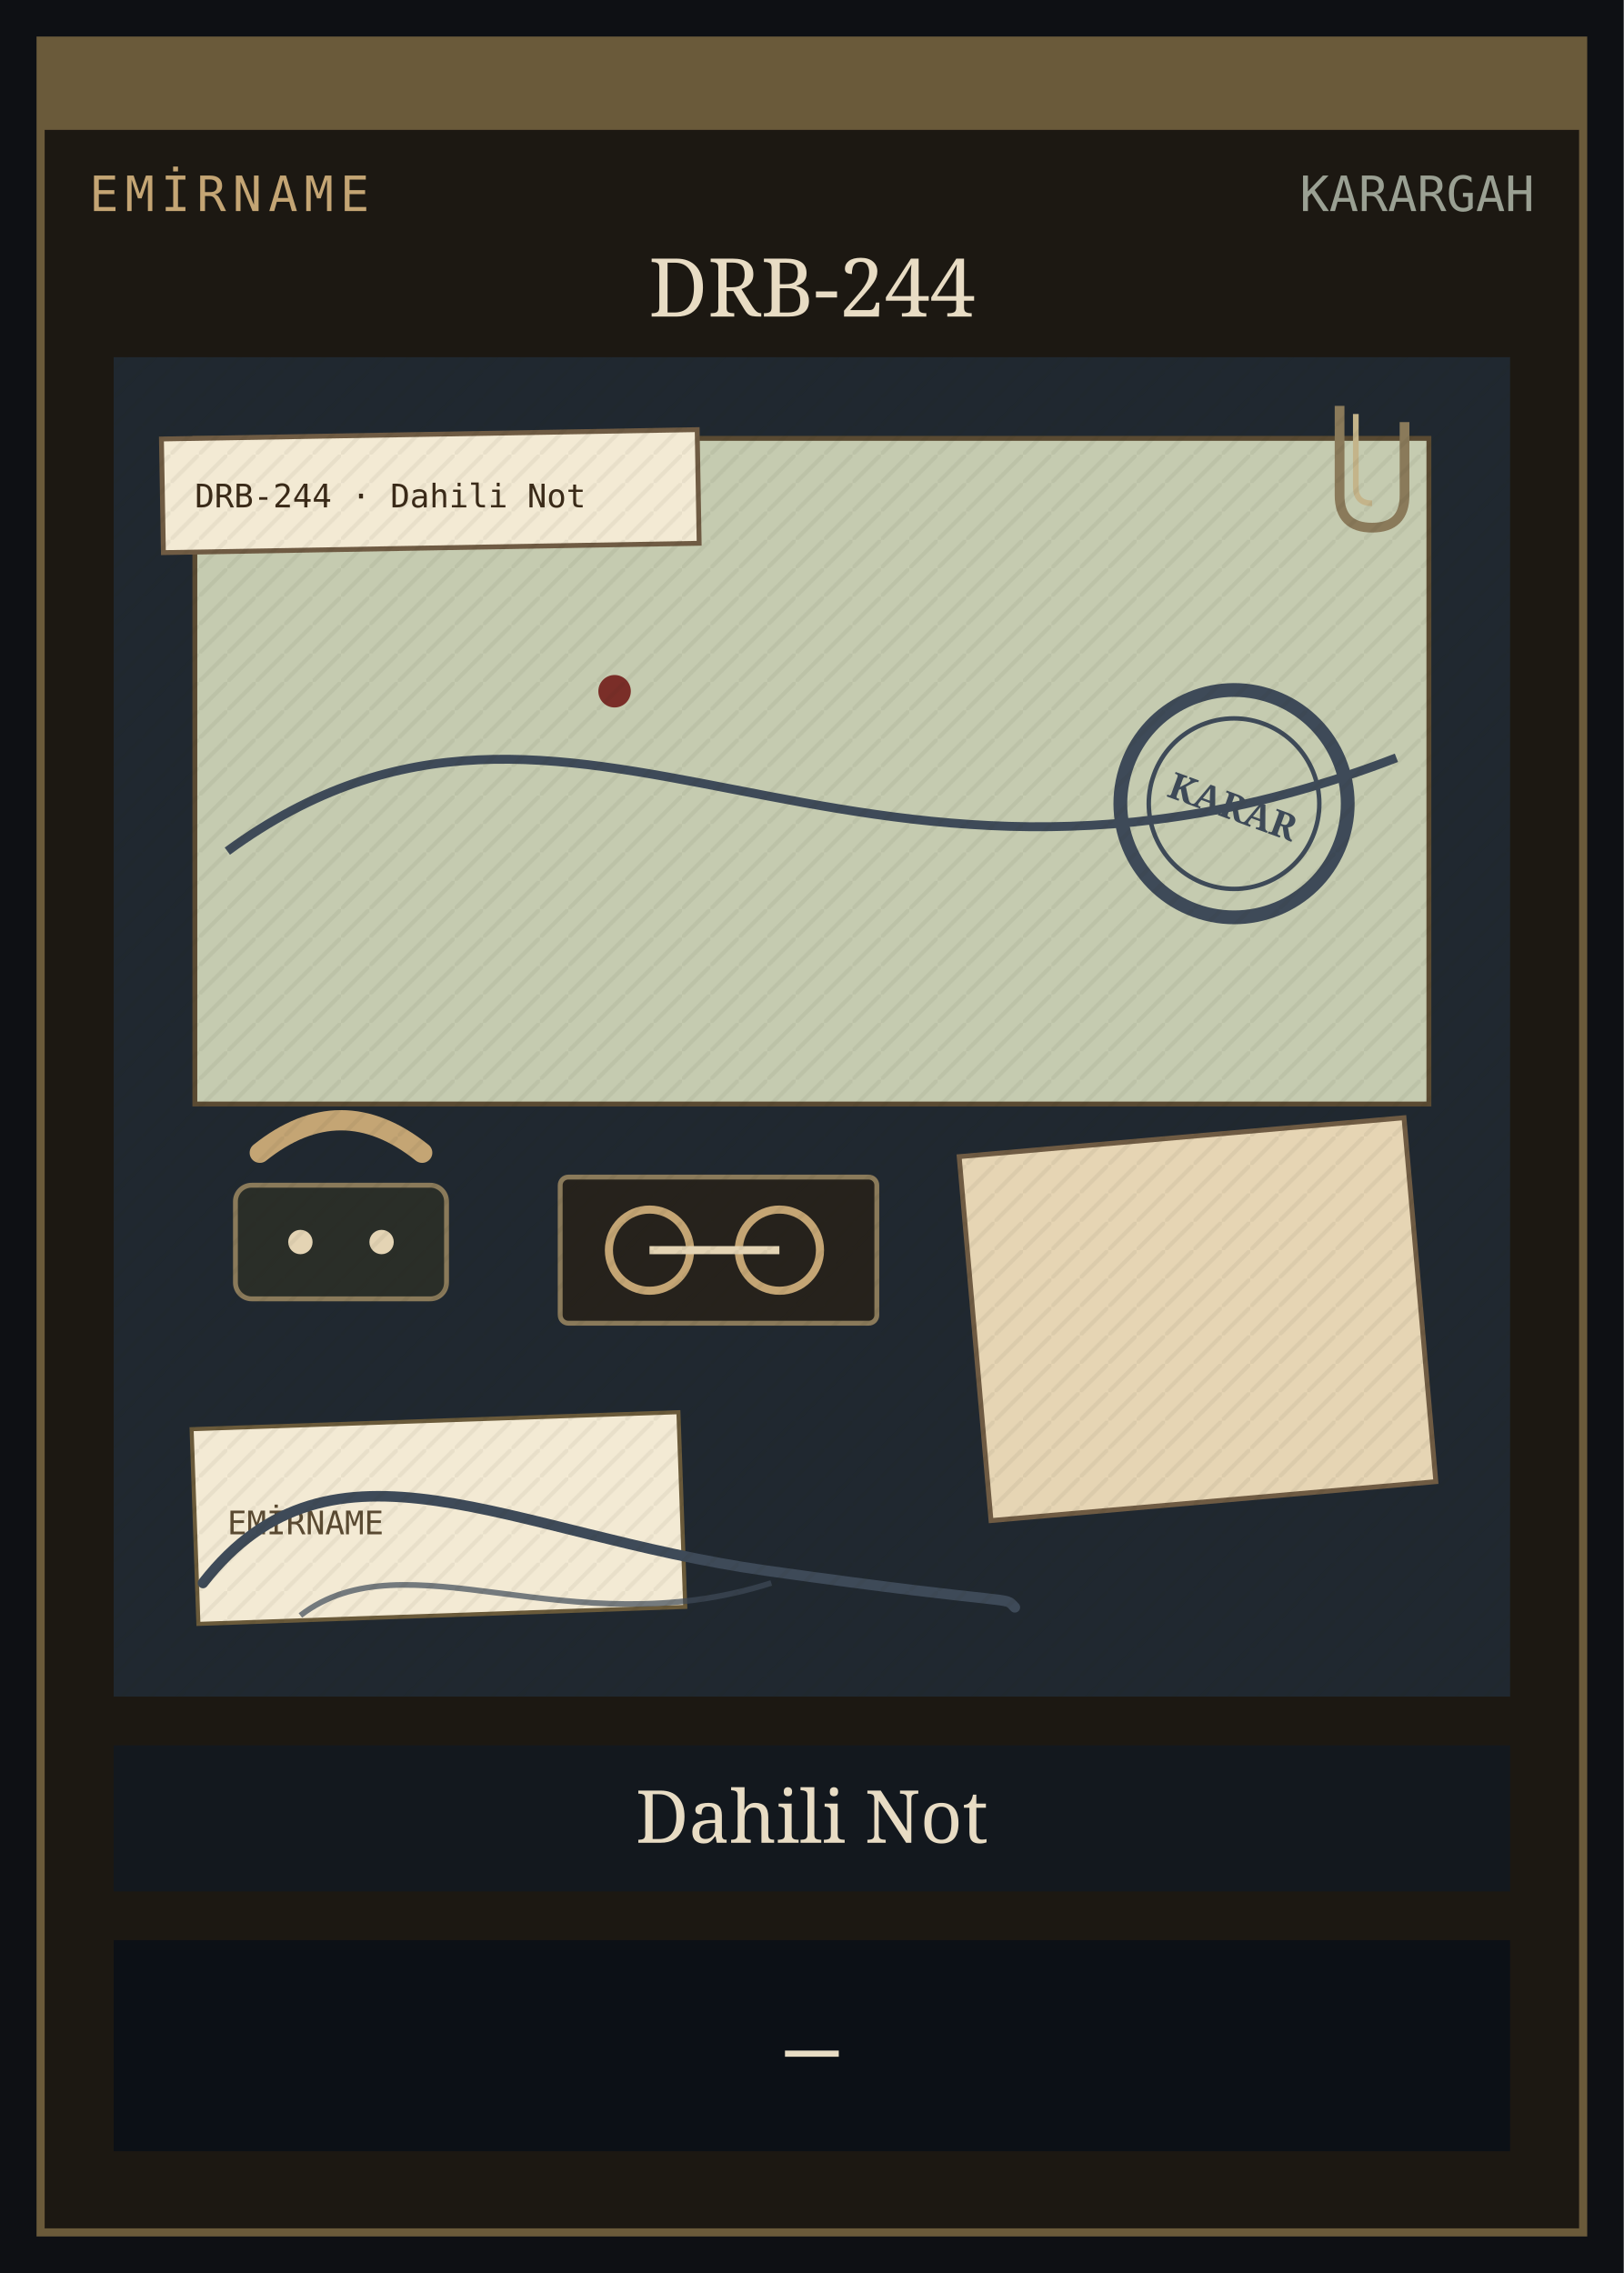
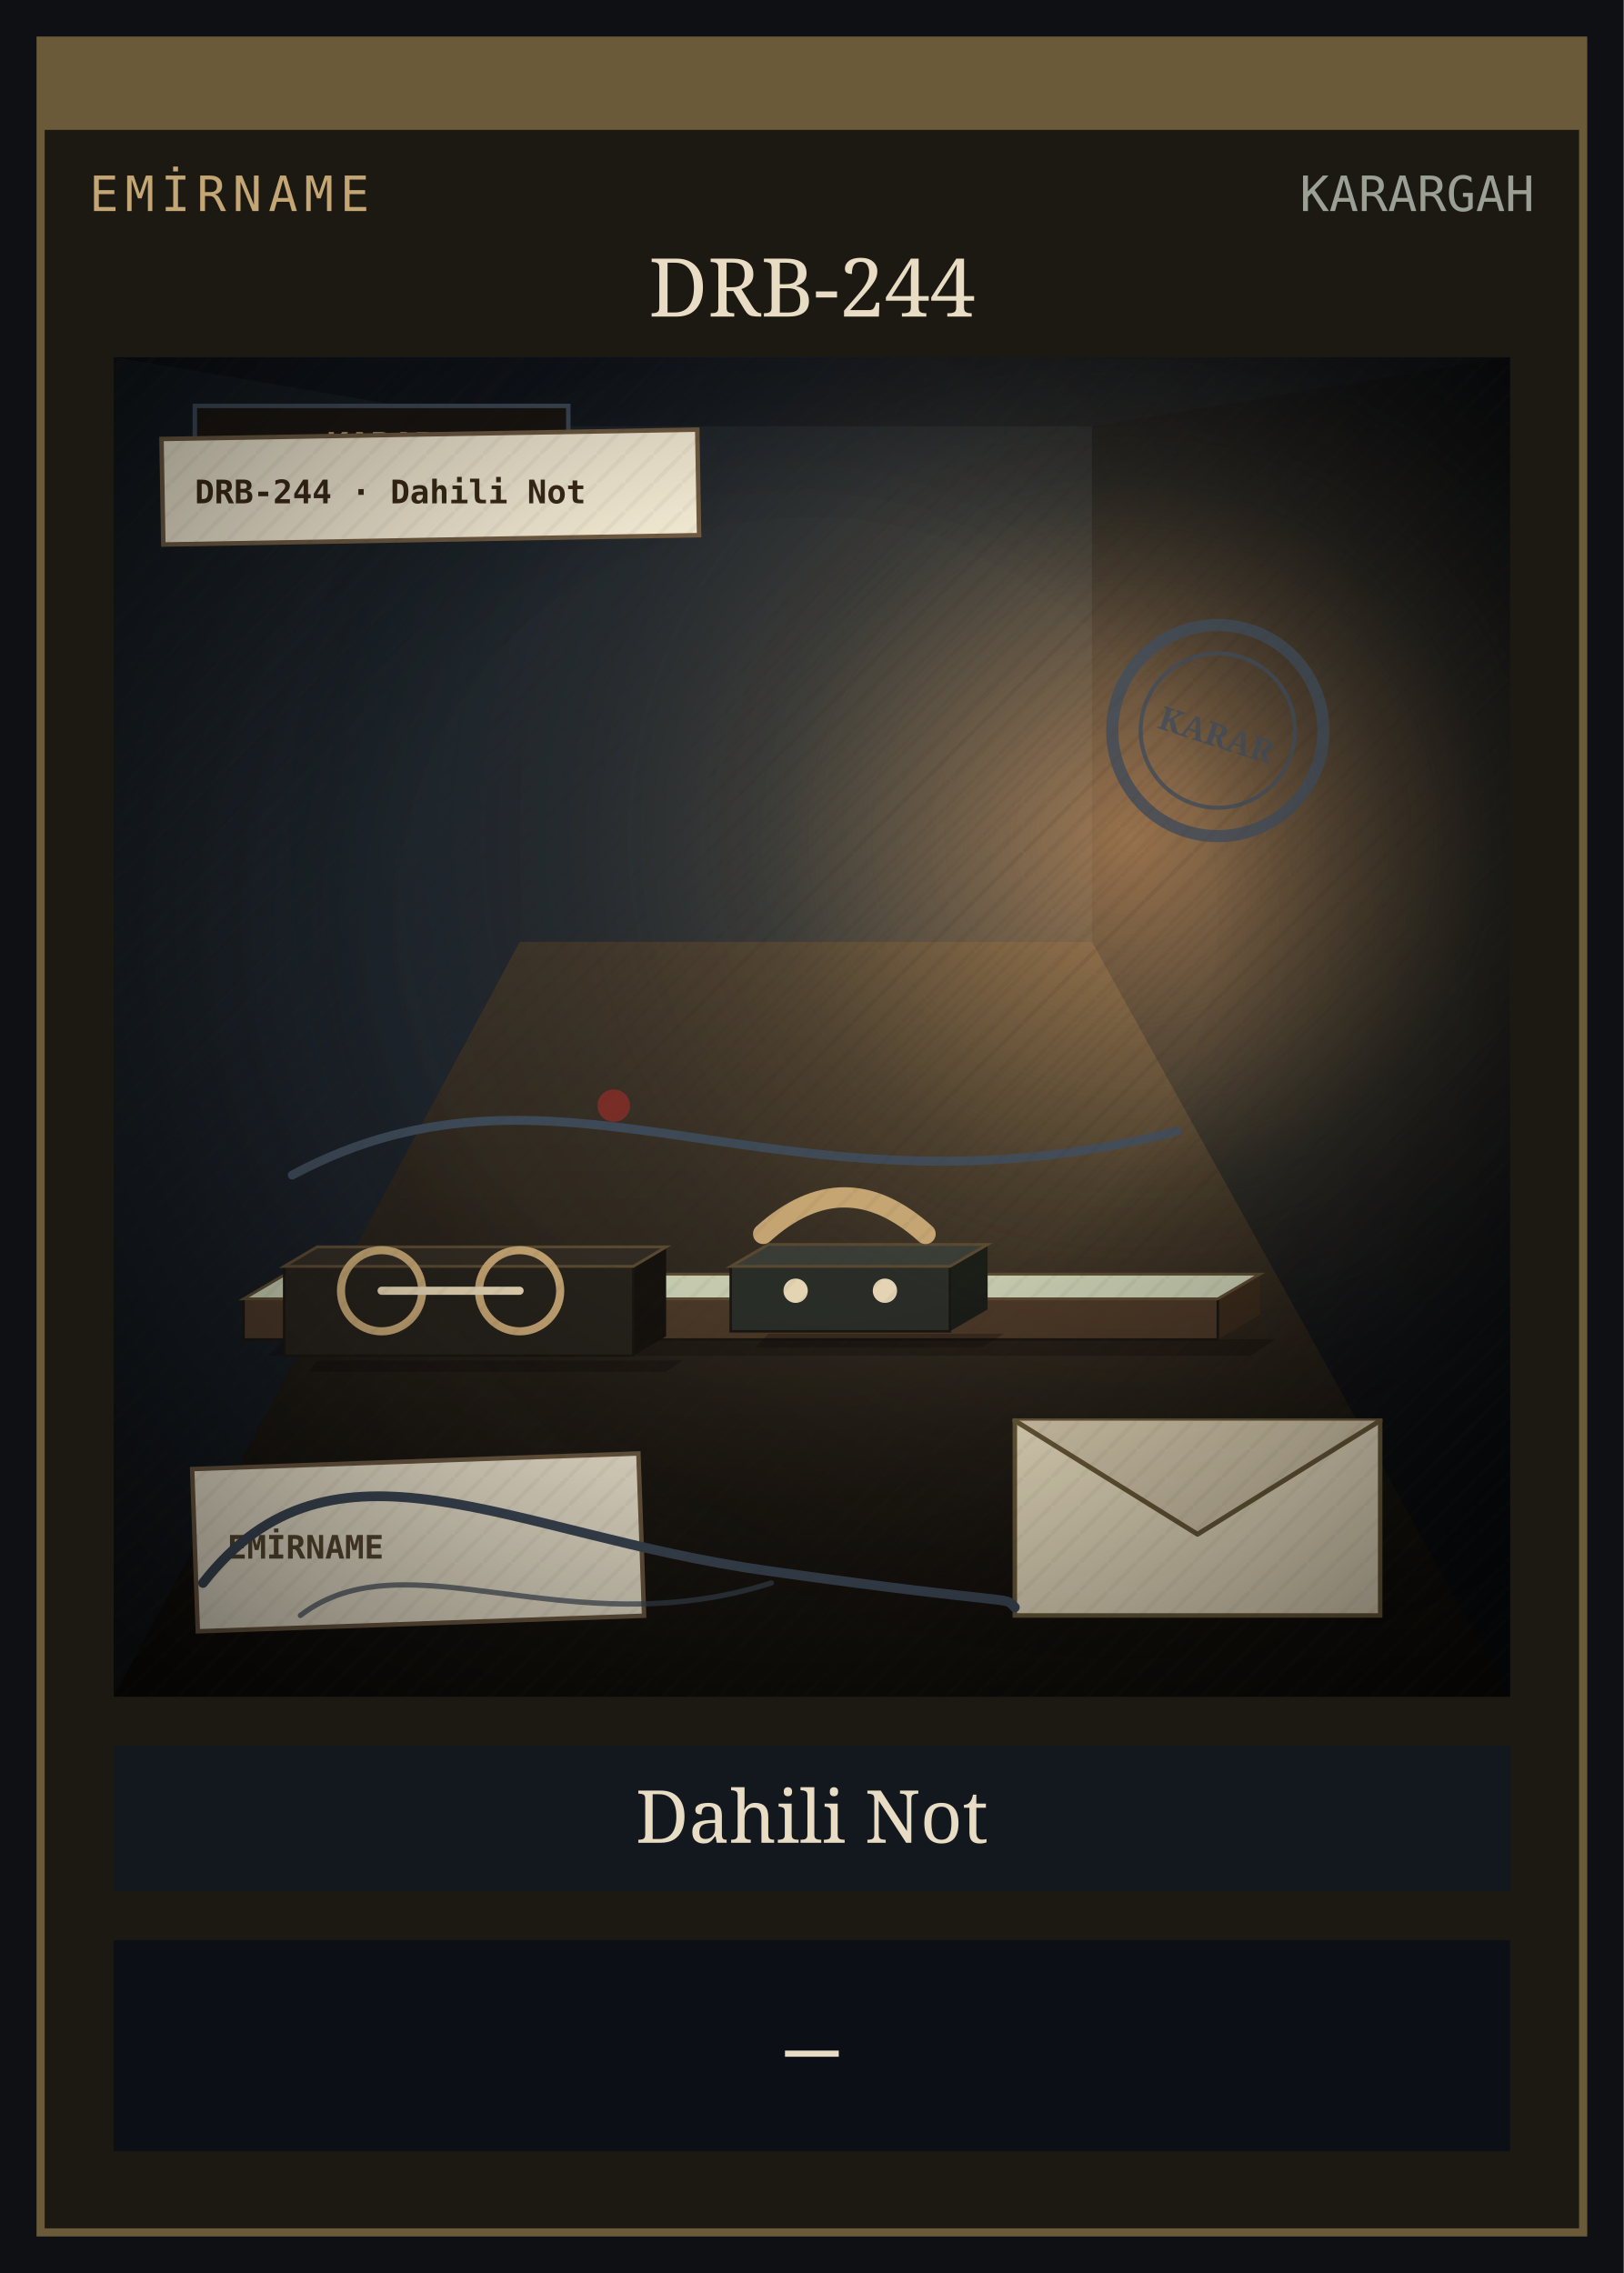
<svg xmlns="http://www.w3.org/2000/svg" viewBox="0 0 400 560" width="400" height="560">
  <defs>
+     <radialGradient id="lampDRB244" cx="73%" cy="36%" r="62%">
+       <stop offset="0" stop-color="#d4a070" stop-opacity=".62" />
+       <stop offset=".42" stop-color="#c4a574" stop-opacity=".16" />
+       <stop offset="1" stop-color="#000000" stop-opacity="0" />
+     </radialGradient>
+     <linearGradient id="floorDRB244" x1="0" y1="0" x2="0" y2="1">
+       <stop offset="0" stop-color="#3a3228" />
+       <stop offset="1" stop-color="#1a1610" />
+     </linearGradient>
+     <linearGradient id="wallDRB244" x1="0" y1="0" x2="1" y2="1">
+       <stop offset="0" stop-color="#1e262e" />
+       <stop offset="1" stop-color="#0e1014" />
+     </linearGradient>
+     <radialGradient id="vigDRB244" cx="50%" cy="42%" r="72%">
+       <stop offset=".4" stop-color="#000" stop-opacity="0" />
+       <stop offset="1" stop-color="#000" stop-opacity=".5" />
+     </radialGradient>
+     <pattern id="hatch" width="6" height="6" patternUnits="userSpaceOnUse">
+       <path d="M0 6 L6 0" stroke="#2a2218" opacity=".07" />
+     </pattern>
    <pattern id="grain" width="7" height="7" patternUnits="userSpaceOnUse">
-       <path d="M0 7 L7 0" stroke="#2a2218" opacity=".055" />
+       <path d="M0 7 L7 0" stroke="#2a2218" opacity=".05" />
    </pattern>
    <clipPath id="well-DRB-244">
      <rect x="28" y="88" width="344" height="330" />
    </clipPath>
  </defs>
  <rect width="400" height="560" fill="#0e1014" />
  <rect x="10" y="10" width="380" height="540" fill="#1c1812" stroke="#6a5a3a" stroke-width="2" />
  <rect x="10" y="10" width="380" height="22" fill="#6a5a3a" />
  <text x="22" y="52" fill="#c4a574" font-family="ui-monospace,monospace" font-size="12" letter-spacing="1.6">EMİRNAME</text>
  <text x="378" y="52" text-anchor="end" fill="#9aa093" font-family="ui-monospace,monospace" font-size="12">KARARGAH</text>
  <text x="200" y="78" text-anchor="middle" fill="#e8dcc4" font-family="Georgia,serif" font-size="20">DRB-244</text>
  <g clip-path="url(#well-DRB-244)" data-series="Karargah" data-kind="spell" data-subtype="normal" data-tier="low" data-aux="0">
-     <rect x="28" y="88" width="344" height="330" fill="#202830" />
-     <rect x="48.0" y="108.0" width="304.0" height="164.0" fill="#c5cbb0" stroke="#5a4a32" stroke-width="1.2" />
-     <path d="M56 209.7 c85.1 -62.3 152.0 29.5 288.0 -23.0" fill="none" stroke="#3e4a58" stroke-width="2.2" />
-     <circle cx="151.4" cy="170.3" r="4" fill="#7a2e28" />
-     <path d="M60 118 h60.8 M60 126 h42.6" stroke="#4a5a44" stroke-width="1" />
-     <rect x="58.0" y="292.0" width="52.0" height="28.0" rx="4" fill="#2a2e28" stroke="#8a7a5a" stroke-width="1.2" />
-     <path d="M64 284 q20 -16 40 0" fill="none" stroke="#c4a574" stroke-width="5" stroke-linecap="round" />
-     <circle cx="74" cy="306" r="3" fill="#e4d4b4" />
-     <circle cx="94" cy="306" r="3" fill="#e4d4b4" />
-     <rect x="138.0" y="290.0" width="78.0" height="36.0" rx="2" fill="#26221c" stroke="#8a7a5a" stroke-width="1.2" />
-     <circle cx="160" cy="308" r="10" fill="none" stroke="#c4a574" stroke-width="2" />
-     <circle cx="192" cy="308" r="10" fill="none" stroke="#c4a574" stroke-width="2" />
-     <path d="M160 308 h32" stroke="#e4d4b4" stroke-width="2" />
-     <g transform="rotate(-5.0 295.0 325.0)">
-       <rect x="240.0" y="280.0" width="110.0" height="90.0" fill="#e6d5b4" stroke="#6f5b43" stroke-width="1.2" />
+     <rect x="28.0" y="88.0" width="344.0" height="330.0" fill="url(#wallDRB244)" stroke="none" />
+     <polygon points="128.0,105.0 269.0,105.0 269.0,232.0 128.0,232.0" fill="#1e262e" stroke="none" />
+     <polygon points="28.0,88.0 128.0,105.0 269.0,105.0 372.0,88.0" fill="#141a22" stroke="none" />
+     <polygon points="28.0,418.0 128.0,232.0 269.0,232.0 372.0,418.0" fill="url(#floorDRB244)" stroke="none" />
+     <polygon points="28.0,88.0 128.0,105.0 128.0,232.0 28.0,418.0" fill="#1e262e" stroke="none" opacity="0.92" />
+     <polygon points="372.0,88.0 269.0,105.0 269.0,232.0 372.0,418.0" fill="#10141a" stroke="none" opacity="0.88" />
+     <rect x="28.0" y="88.0" width="344.0" height="330.0" fill="url(#lampDRB244)" stroke="none" />
+     <rect x="28.0" y="88.0" width="344.0" height="330.0" fill="url(#hatch)" stroke="none" />
+     <rect x="28.0" y="88.0" width="344.0" height="330.0" fill="url(#vigDRB244)" stroke="none" />
+     <polygon points="66.0,334.0 308.0,334.0 314.4,329.9 70.4,329.9" fill="#0a0806" stroke="none" opacity="0.28" />
+     <polygon points="300.0,320.0 310.4,313.9 310.4,323.9 300.0,330.0" fill="#3a2a1c" stroke="none" />
+     <polygon points="60.0,320.0 300.0,320.0 300.0,330.0 60.0,330.0" fill="#4a3828" stroke="#1a1612" stroke-width="0.6" />
+     <polygon points="60.0,320.0 70.4,313.9 310.4,313.9 300.0,320.0" fill="#c5cbb0" stroke="#5a4a32" stroke-width="0.7" />
+     <path d="M72.0 289.5 c67.2 -36.0 120.0 14.4 218.0 -10.8" fill="none" stroke="#3e4a58" stroke-width="2.2" stroke-linecap="round" stroke-linejoin="round" />
+     <circle cx="151.2" cy="272.4" r="4.0" fill="#7a2e28" stroke="none" />
+     <polygon points="76.0,338.0 164.0,338.0 168.1,335.2 78.1,335.2" fill="#0a0806" stroke="none" opacity="0.28" />
+     <polygon points="156.0,312.0 164.1,307.2 164.1,329.2 156.0,334.0" fill="#16120e" stroke="none" />
+     <polygon points="70.0,312.0 156.0,312.0 156.0,334.0 70.0,334.0" fill="#26221c" stroke="#1a1612" stroke-width="0.6" />
+     <polygon points="70.0,312.0 78.1,307.2 164.1,307.2 156.0,312.0" fill="#322c24" stroke="#5a4a32" stroke-width="0.7" />
+     <circle cx="94.0" cy="318.0" r="10.0" fill="none" stroke="#c4a574" stroke-width="2" />
+     <circle cx="128.0" cy="318.0" r="10.0" fill="none" stroke="#c4a574" stroke-width="2" />
+     <path d="M94 318 h34" fill="none" stroke="#e4d4b4" stroke-width="2" stroke-linecap="round" stroke-linejoin="round" />
+     <polygon points="186.0,332.0 242.0,332.0 247.3,328.6 189.3,328.6" fill="#0a0806" stroke="none" opacity="0.28" />
+     <polygon points="234.0,312.0 243.3,306.6 243.3,322.6 234.0,328.0" fill="#1a1e18" stroke="none" />
+     <polygon points="180.0,312.0 234.0,312.0 234.0,328.0 180.0,328.0" fill="#2a2e28" stroke="#1a1612" stroke-width="0.6" />
+     <polygon points="180.0,312.0 189.3,306.6 243.3,306.6 234.0,312.0" fill="#3a3e38" stroke="#5a4a32" stroke-width="0.7" />
+     <path d="M188 304 q20 -18 40 0" fill="none" stroke="#c4a574" stroke-width="5" stroke-linecap="round" stroke-linejoin="round" />
+     <circle cx="196.0" cy="318.0" r="3.0" fill="#e4d4b4" stroke="none" />
+     <circle cx="218.0" cy="318.0" r="3.0" fill="#e4d4b4" stroke="none" />
+     <g transform="rotate(18 300.0 180.0)">
+       <circle cx="300.0" cy="180.0" r="26" fill="none" stroke="#3e4a58" stroke-width="3" />
+       <circle cx="300.0" cy="180.0" r="19" fill="none" stroke="#3e4a58" stroke-width="1" />
+       <text x="300.0" y="184.0" text-anchor="middle" fill="#3e4a58" font-family="Georgia,serif" font-size="8" font-weight="700">KARAR</text>
    </g>
-     <g transform="rotate(20 304 198)">
-       <circle cx="304" cy="198" r="28" fill="none" stroke="#3e4a58" stroke-width="3.4" />
-       <circle cx="304" cy="198" r="21" fill="none" stroke="#3e4a58" stroke-width="1.1" />
-       <text x="304" y="202" text-anchor="middle" fill="#3e4a58" font-family="Georgia,serif" font-size="9" font-weight="700">KARAR</text>
+     <rect x="48.0" y="100.0" width="92.0" height="18.0" fill="#1a1612" stroke="#3e4a58" stroke-width="1.1" />
+     <text x="94.0" y="113.0" text-anchor="middle" fill="#c4a574" font-family="ui-monospace,monospace" font-size="9" font-weight="700">KARAR</text>
+     <rect x="250.0" y="350.0" width="90.0" height="48.0" fill="#e8dcc0" stroke="#6a5a3a" stroke-width="1.1" />
+     <path d="M250 350 L295.0 378 L340 350" fill="#d8ccb0" stroke="#6a5a3a" stroke-width="1.2" stroke-linecap="round" stroke-linejoin="round" />
+     <g transform="rotate(-2.0 103.0 380.0)">
+       <rect x="48.0" y="360.0" width="110.0" height="40.0" fill="#f3ead4" stroke="#6f5b43" stroke-width="1.1" />
    </g>
-     <path d="M330 100 v22 q0 8 8 8 q8 0 8 -8 v-18" fill="none" stroke="#8a7a5a" stroke-width="2.4" />
-     <path d="M334 102 v18 q0 4 4 4" fill="none" stroke="#c4b48a" stroke-width="1.4" />
-     <g transform="rotate(-2.0 108.0 374.0)">
-       <rect x="48.0" y="350.0" width="120.0" height="48.0" fill="#f3ead4" stroke="#6a5a3a" stroke-width="1" />
+     <text x="56.0" y="384.0" text-anchor="start" fill="#5a4a32" font-family="ui-monospace,monospace" font-size="8" font-weight="700">EMİRNAME</text>
+     <path d="M50.0 390.0 C82.0 349.0 125.0 378.0 189.0 387.0 S247.0 393.0 250.0 396.0" fill="none" stroke="#3e4a58" stroke-width="2.4" stroke-linecap="round" stroke-linejoin="round" />
+     <path d="M74.0 398.0 C100.0 378.0 140.0 406.0 190.0 390.0" fill="none" stroke="#3e4a58" stroke-width="1.3" stroke-linecap="round" stroke-linejoin="round" opacity="0.7" />
+     <g transform="rotate(-1.0 106.0 120.0)">
+       <rect x="40.0" y="107.0" width="132.0" height="26.0" fill="#f3ead4" stroke="#6f5b43" stroke-width="1.1" />
    </g>
-     <text x="56" y="378" fill="#5a4a32" font-family="ui-monospace,monospace" font-size="8">EMİRNAME</text>
-     <path d="M50.0 390.0 C82.0 349.0 125.0 378.0 189.0 387.0 S247.0 393.0 250.0 396.0" fill="none" stroke="#3e4a58" stroke-width="2.6" stroke-linecap="round" />
-     <path d="M74.0 398.0 C100.0 378.0 140.0 406.0 190.0 390.0" fill="none" stroke="#3e4a58" stroke-width="1.4" opacity=".7" />
-     <g transform="rotate(-1.0 106.0 121.0)">
-       <rect x="40.0" y="107.0" width="132.0" height="28.0" fill="#f3ead4" stroke="#6f5b43" stroke-width="1.2" />
-     </g>
-     <text x="48" y="125" fill="#3a2a18" font-family="ui-monospace,monospace" font-size="8">DRB-244 · Dahili Not</text>
+     <text x="48.0" y="124.0" text-anchor="start" fill="#3a2a18" font-family="ui-monospace,monospace" font-size="8" font-weight="600">DRB-244 · Dahili Not</text>
+     <rect x="28" y="88" width="344" height="330" fill="url(#lampDRB244)" style="mix-blend-mode:soft-light" opacity=".72" />
+     <rect x="28" y="88" width="344" height="330" fill="url(#vigDRB244)" />
    <rect x="28" y="88" width="344" height="330" fill="url(#grain)" />
  </g>
  <rect x="28" y="430" width="344" height="36" fill="#121820" opacity=".92" />
  <text x="200" y="454" text-anchor="middle" fill="#e8dcc4" font-family="Georgia,serif" font-size="18">Dahili Not</text>
  <rect x="28" y="478" width="344" height="52" fill="#0c1016" />
  <text x="200" y="512" text-anchor="middle" fill="#e8dcc4" font-family="ui-monospace,monospace" font-size="22">—</text>
</svg>
